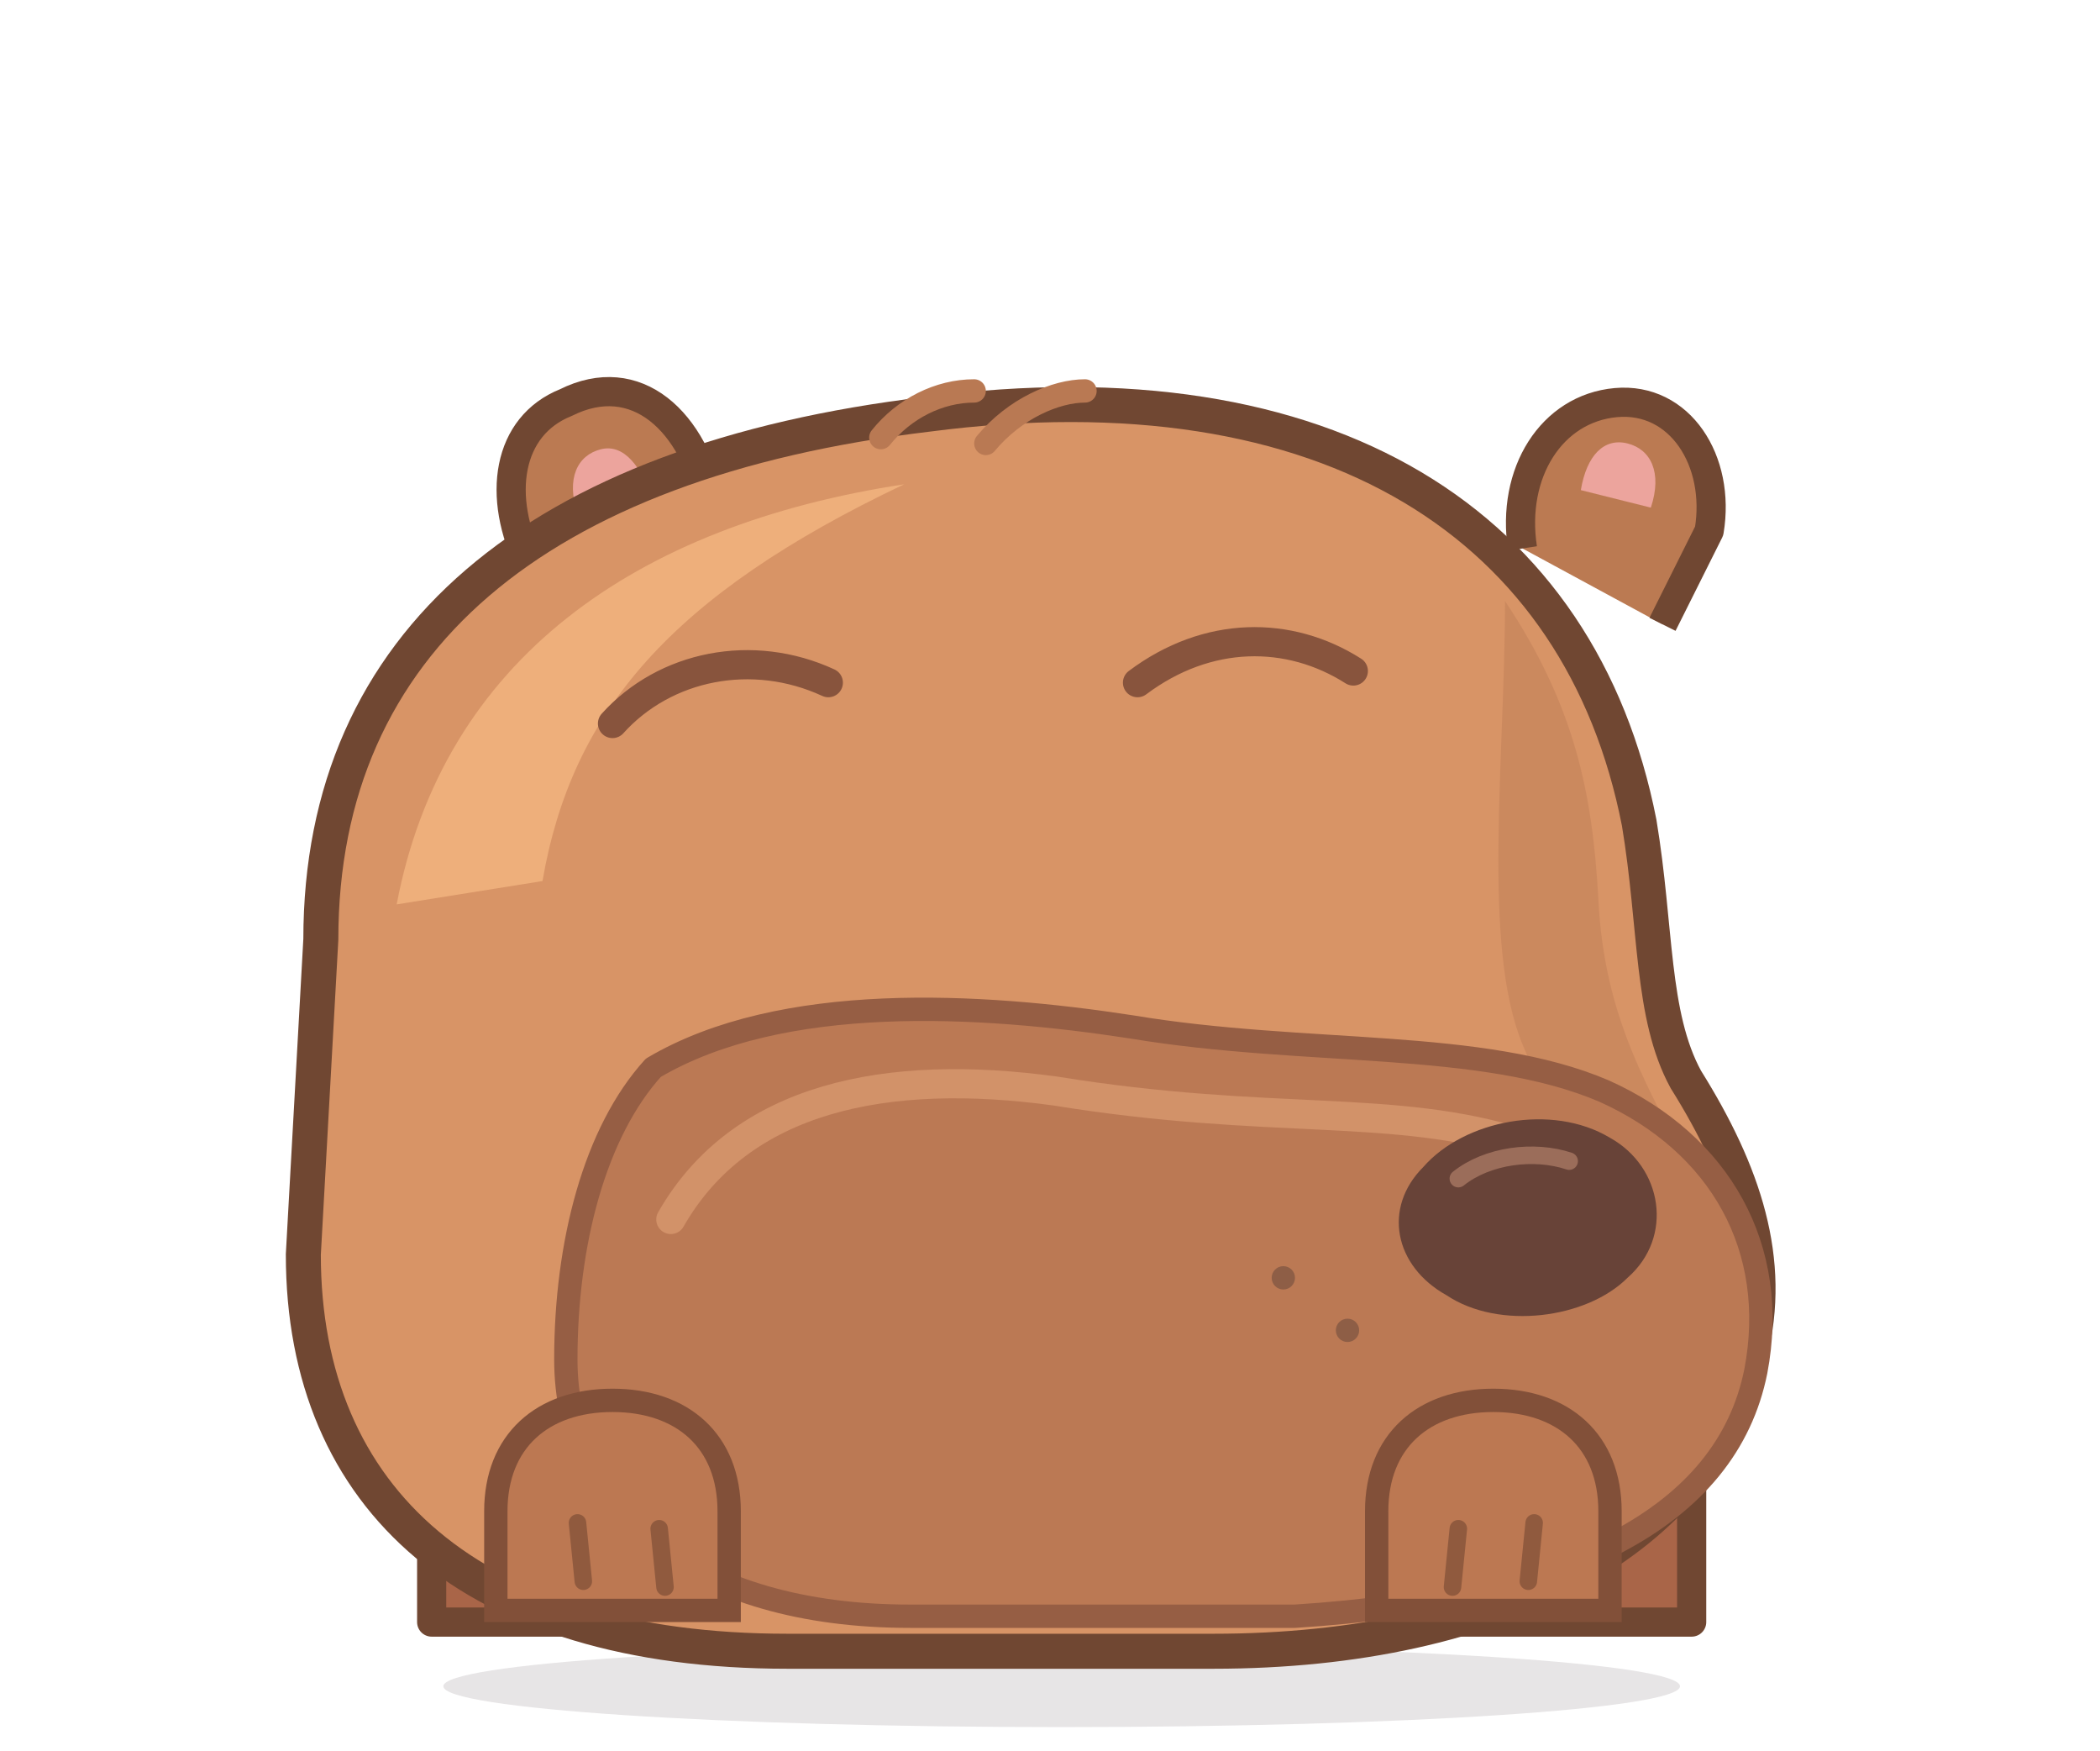
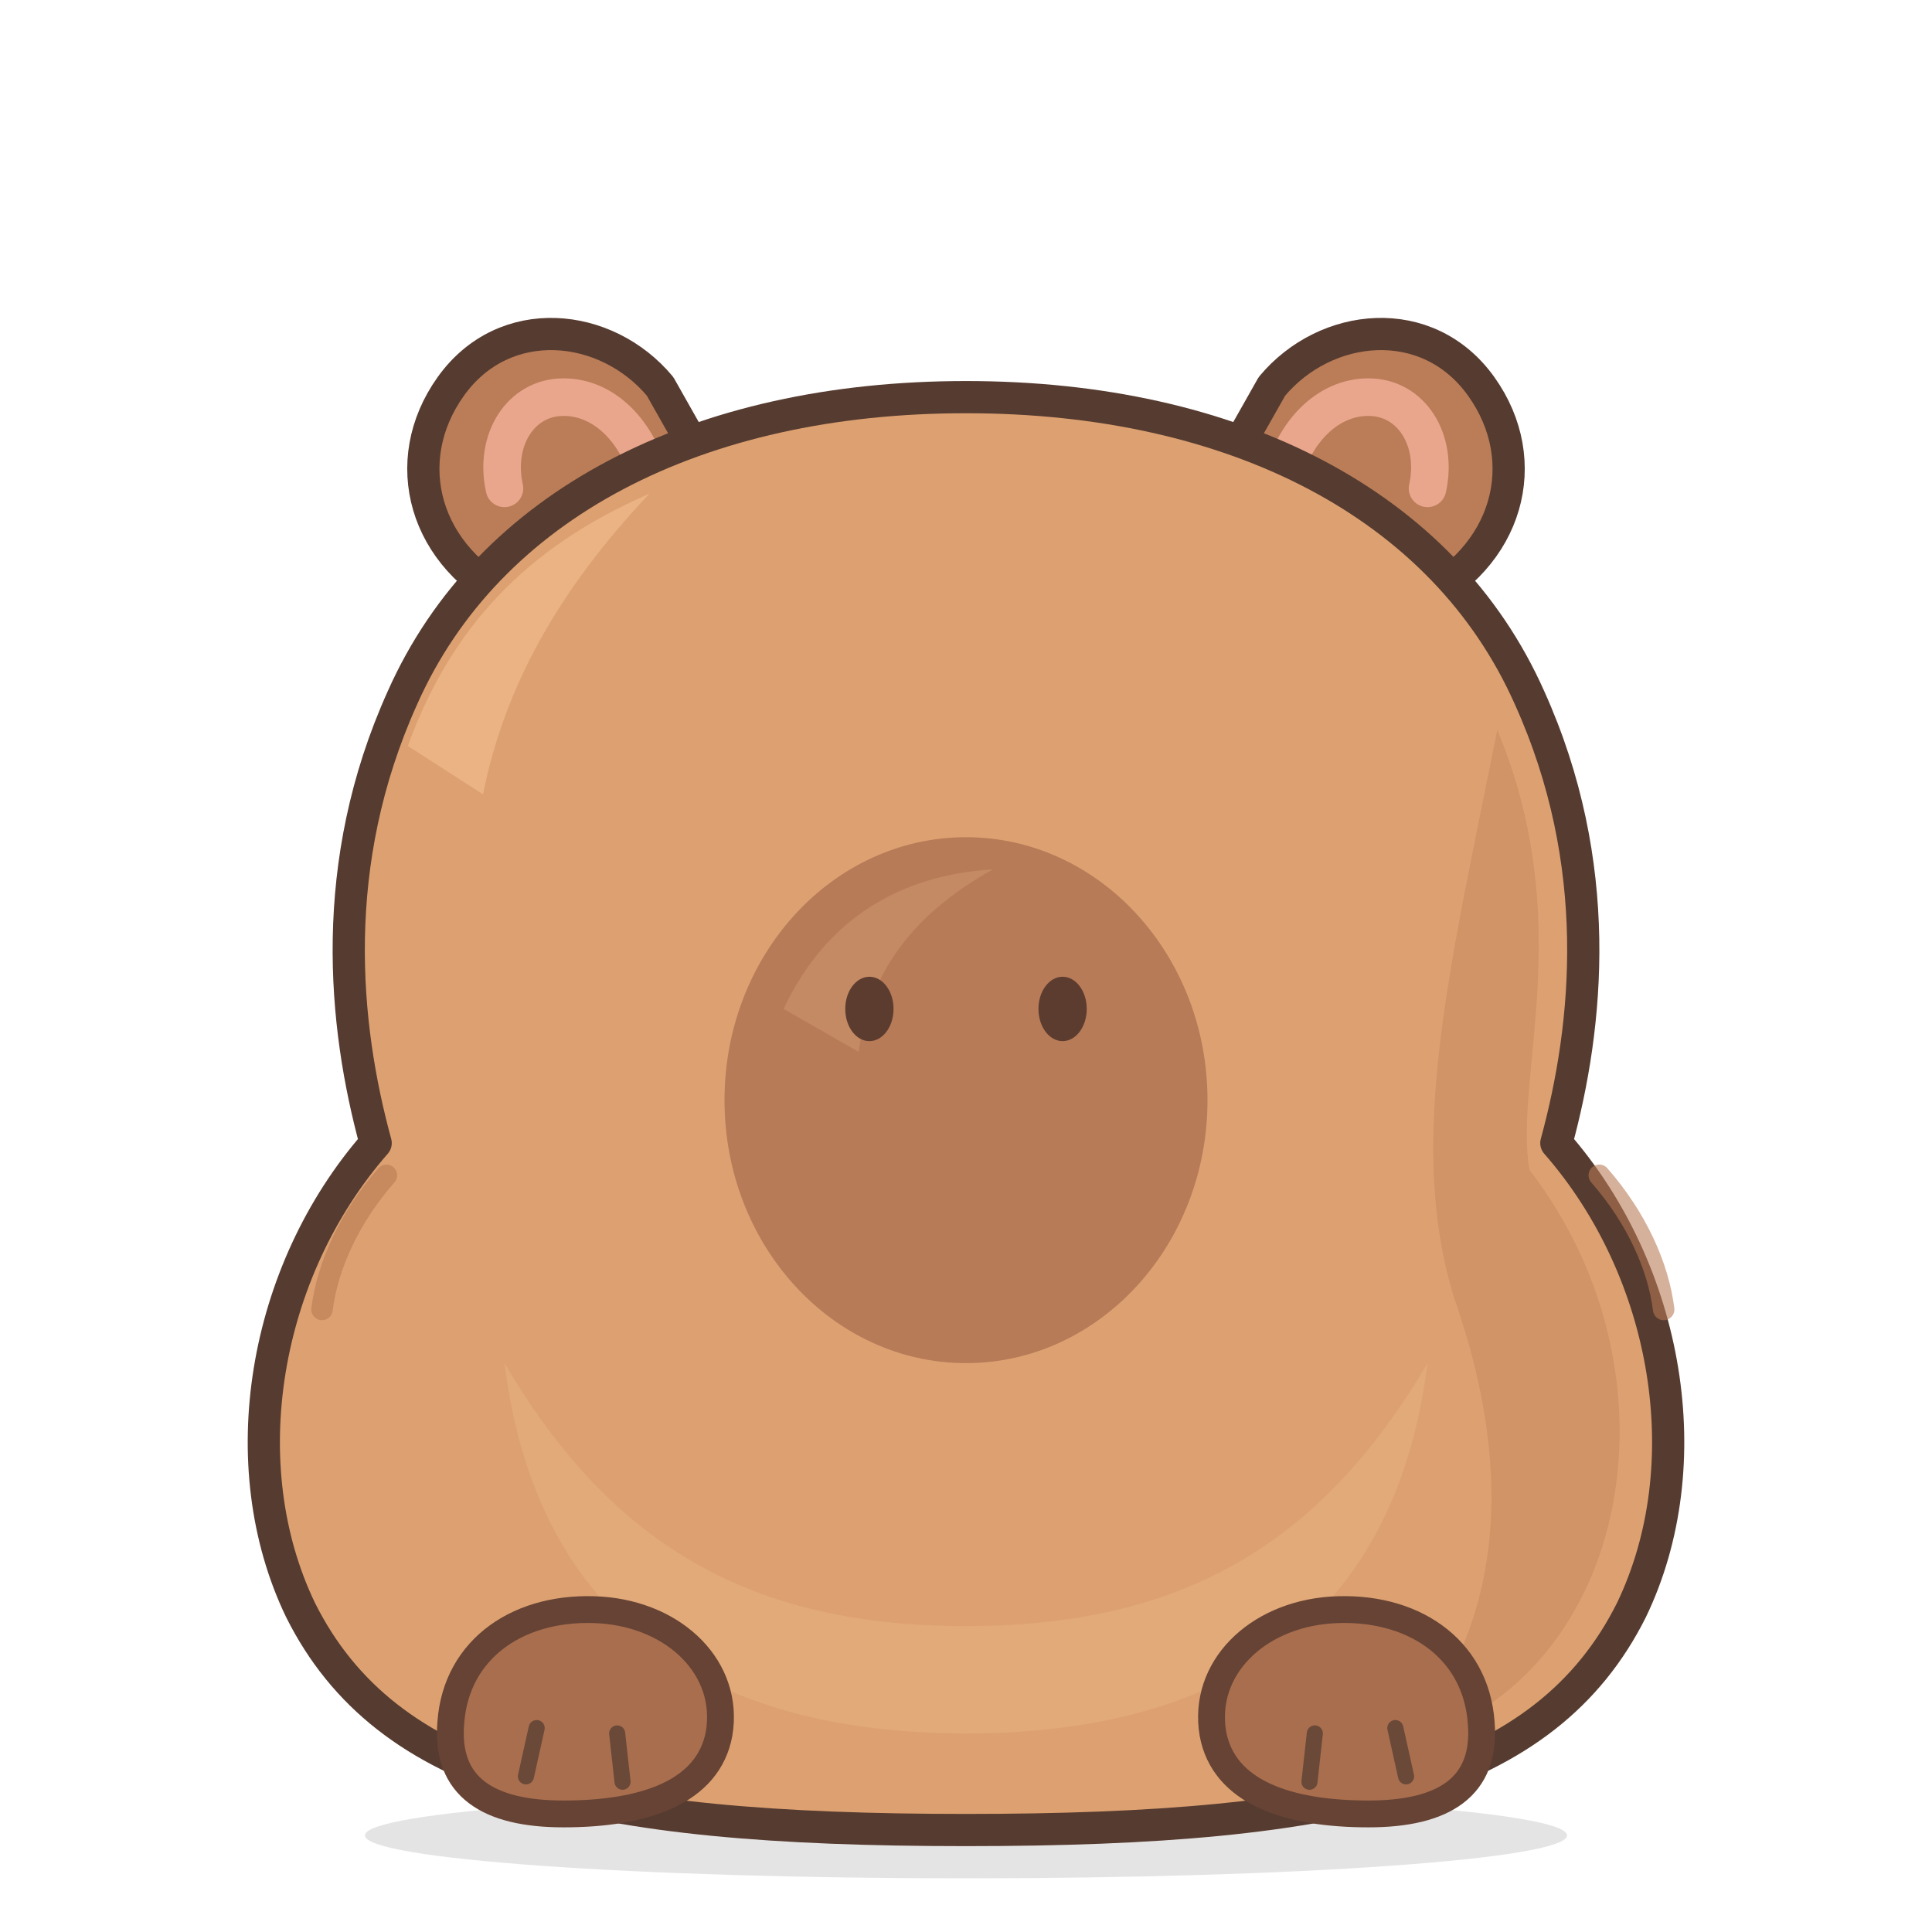
- <svg xmlns="http://www.w3.org/2000/svg" viewBox="0 0 360 300" fill="none">
-   <ellipse cx="182" cy="289" rx="106" ry="7" fill="#312029" opacity=".12" />
-   <path d="M74 221c0-32 34-56 105-56s111 24 111 56v57H74v-57Z" fill="#A96548" stroke="#704732" stroke-width="5" stroke-linejoin="round" />
-   <path d="M91 97c-6-12-4-24 6-28 12-6 22 3 25 18l-4 20m143-13c-2-13 5-24 16-25 11-1 18 10 16 22l-8 16" fill="#BB7A52" stroke="#704732" stroke-width="5" stroke-linejoin="round" />
-   <path d="M99 88c-2-6 0-10 4-11 4-1 7 3 9 9m159-2c1-6 4-9 8-8 4 1 6 5 4 11" fill="#ECA49D" />
-   <path d="M55 161c0-51 37-82 104-90 69-9 112 19 122 70 3 18 2 33 8 44 10 16 15 31 11 47-7 32-43 51-92 51h-73c-54 0-83-26-83-68l3-54Z" fill="#D89466" stroke="#704732" stroke-width="6" stroke-linejoin="round" />
-   <path d="M68 155c8-42 41-65 87-72-40 19-57 39-62 68" fill="#F5B882" opacity=".75" />
-   <path d="M258 103c12 18 15 33 16 51 1 21 9 33 16 47 5 11 6 25 0 37-4 10-13 18-25 24 30-29 5-61-4-83-7-17-3-49-3-76Z" fill="#BB7954" opacity=".42" />
-   <path d="M105 124c9-10 24-13 37-7m53 0c12-9 26-9 37-2" stroke="#88543D" stroke-width="5" stroke-linecap="round" />
-   <path d="M112 183c22-13 56-11 82-7 30 5 60 2 81 11 20 9 30 27 26 48-5 25-32 39-79 42h-66c-37 0-59-18-59-44 0-20 5-39 15-50Z" fill="#BB7954" stroke="#965E44" stroke-width="4" stroke-linejoin="round" />
-   <path d="M115 209c12-21 37-26 66-22 37 6 58 2 80 9" stroke="#D8986F" stroke-width="5" stroke-linecap="round" opacity=".78" />
-   <path d="M244 200c7-8 22-11 32-5 9 5 11 17 3 24-7 7-22 9-31 3-9-5-11-15-4-22Z" fill="#684338" />
-   <path d="M250 202c5-4 13-5 19-3" stroke="#A87863" stroke-width="3" stroke-linecap="round" opacity=".8" />
-   <circle cx="220" cy="219" r="2" fill="#8E5E46" />
-   <circle cx="231" cy="228" r="2" fill="#8E5E46" />
-   <path d="M85 259c0-12 8-19 20-19s20 7 20 19v17H85v-17Zm151 0c0-12 8-19 20-19s20 7 20 19v17h-40v-17Z" fill="#BC7852" stroke="#825039" stroke-width="4" />
-   <path d="m99 261 1 10m13-9 1 10m136-10-1 10m14-11-1 10" stroke="#905A3E" stroke-width="3" stroke-linecap="round" />
-   <path d="M151 75c4-5 10-8 16-8m2 9c5-6 12-9 17-9" stroke="#B97953" stroke-width="4" stroke-linecap="round" />
+ <svg xmlns="http://www.w3.org/2000/svg" viewBox="0 0 360 360" fill="none">
+   <ellipse cx="180" cy="342" rx="112" ry="8" fill="#241916" opacity=".12" />
+   <path d="M96 112C79 104 74 86 84 72c10-14 29-12 39 0l13 23m128 17c17-8 22-26 12-40-10-14-29-12-39 0l-13 23" fill="#BA7D58" stroke="#563B30" stroke-width="6" stroke-linecap="round" stroke-linejoin="round" />
+   <path d="M94 91c-2-9 3-17 11-17 8 0 14 7 16 15m145 2c2-9-3-17-11-17-8 0-14 7-16 15" stroke="#E9A68C" stroke-width="7" stroke-linecap="round" />
+   <path d="M180 74C130 74 91 94 75 130c-14 31-11 61-5 83-21 24-27 60-14 87 16 32 53 41 124 41s108-9 124-41c13-27 7-63-14-87 6-22 9-52-5-83-16-36-55-56-105-56Z" fill="#DDA171" stroke="#563B30" stroke-width="6" stroke-linejoin="round" />
+   <path d="M76 139c8-22 22-37 45-47-17 18-27 36-31 56" fill="#F2BD8E" opacity=".65" />
+   <path d="M279 136c15 36 3 65 6 82 20 26 21 59 9 81-7 13-18 22-34 27 26-28 18-64 11-84-9-29-1-61 8-106Z" fill="#B97A56" opacity=".34" />
+   <path d="M94 254c20 34 46 49 86 49s66-15 86-49c-6 48-38 69-86 69s-80-21-86-69Z" fill="#EAB686" opacity=".38" />
+   <ellipse cx="180" cy="205" rx="45" ry="49" fill="#B77B58" />
+   <path d="M146 188c8-17 22-25 39-26-16 9-23 20-25 34" fill="#D49A72" opacity=".46" />
+   <ellipse cx="162" cy="188" rx="4.5" ry="6" fill="#5D3C30" />
+   <ellipse cx="198" cy="188" rx="4.5" ry="6" fill="#5D3C30" />
+   <path d="M84 321c1-14 13-22 28-21 14 1 24 11 22 23-2 11-14 15-29 15-14 0-22-5-21-17Zm192 0c-1-14-13-22-28-21-14 1-24 11-22 23 2 11 14 15 29 15 14 0 22-5 21-17Z" fill="#A96E4E" stroke="#664334" stroke-width="5" />
+   <path d="m100 322-2 9m17-8 1 9m144-10 2 9m-17-8-1 9" stroke="#6A4939" stroke-width="3" stroke-linecap="round" />
+   <path d="M72 219c-7 8-11 17-12 25m238-25c7 8 11 17 12 25" stroke="#B77853" stroke-width="4" stroke-linecap="round" opacity=".58" />
</svg>
